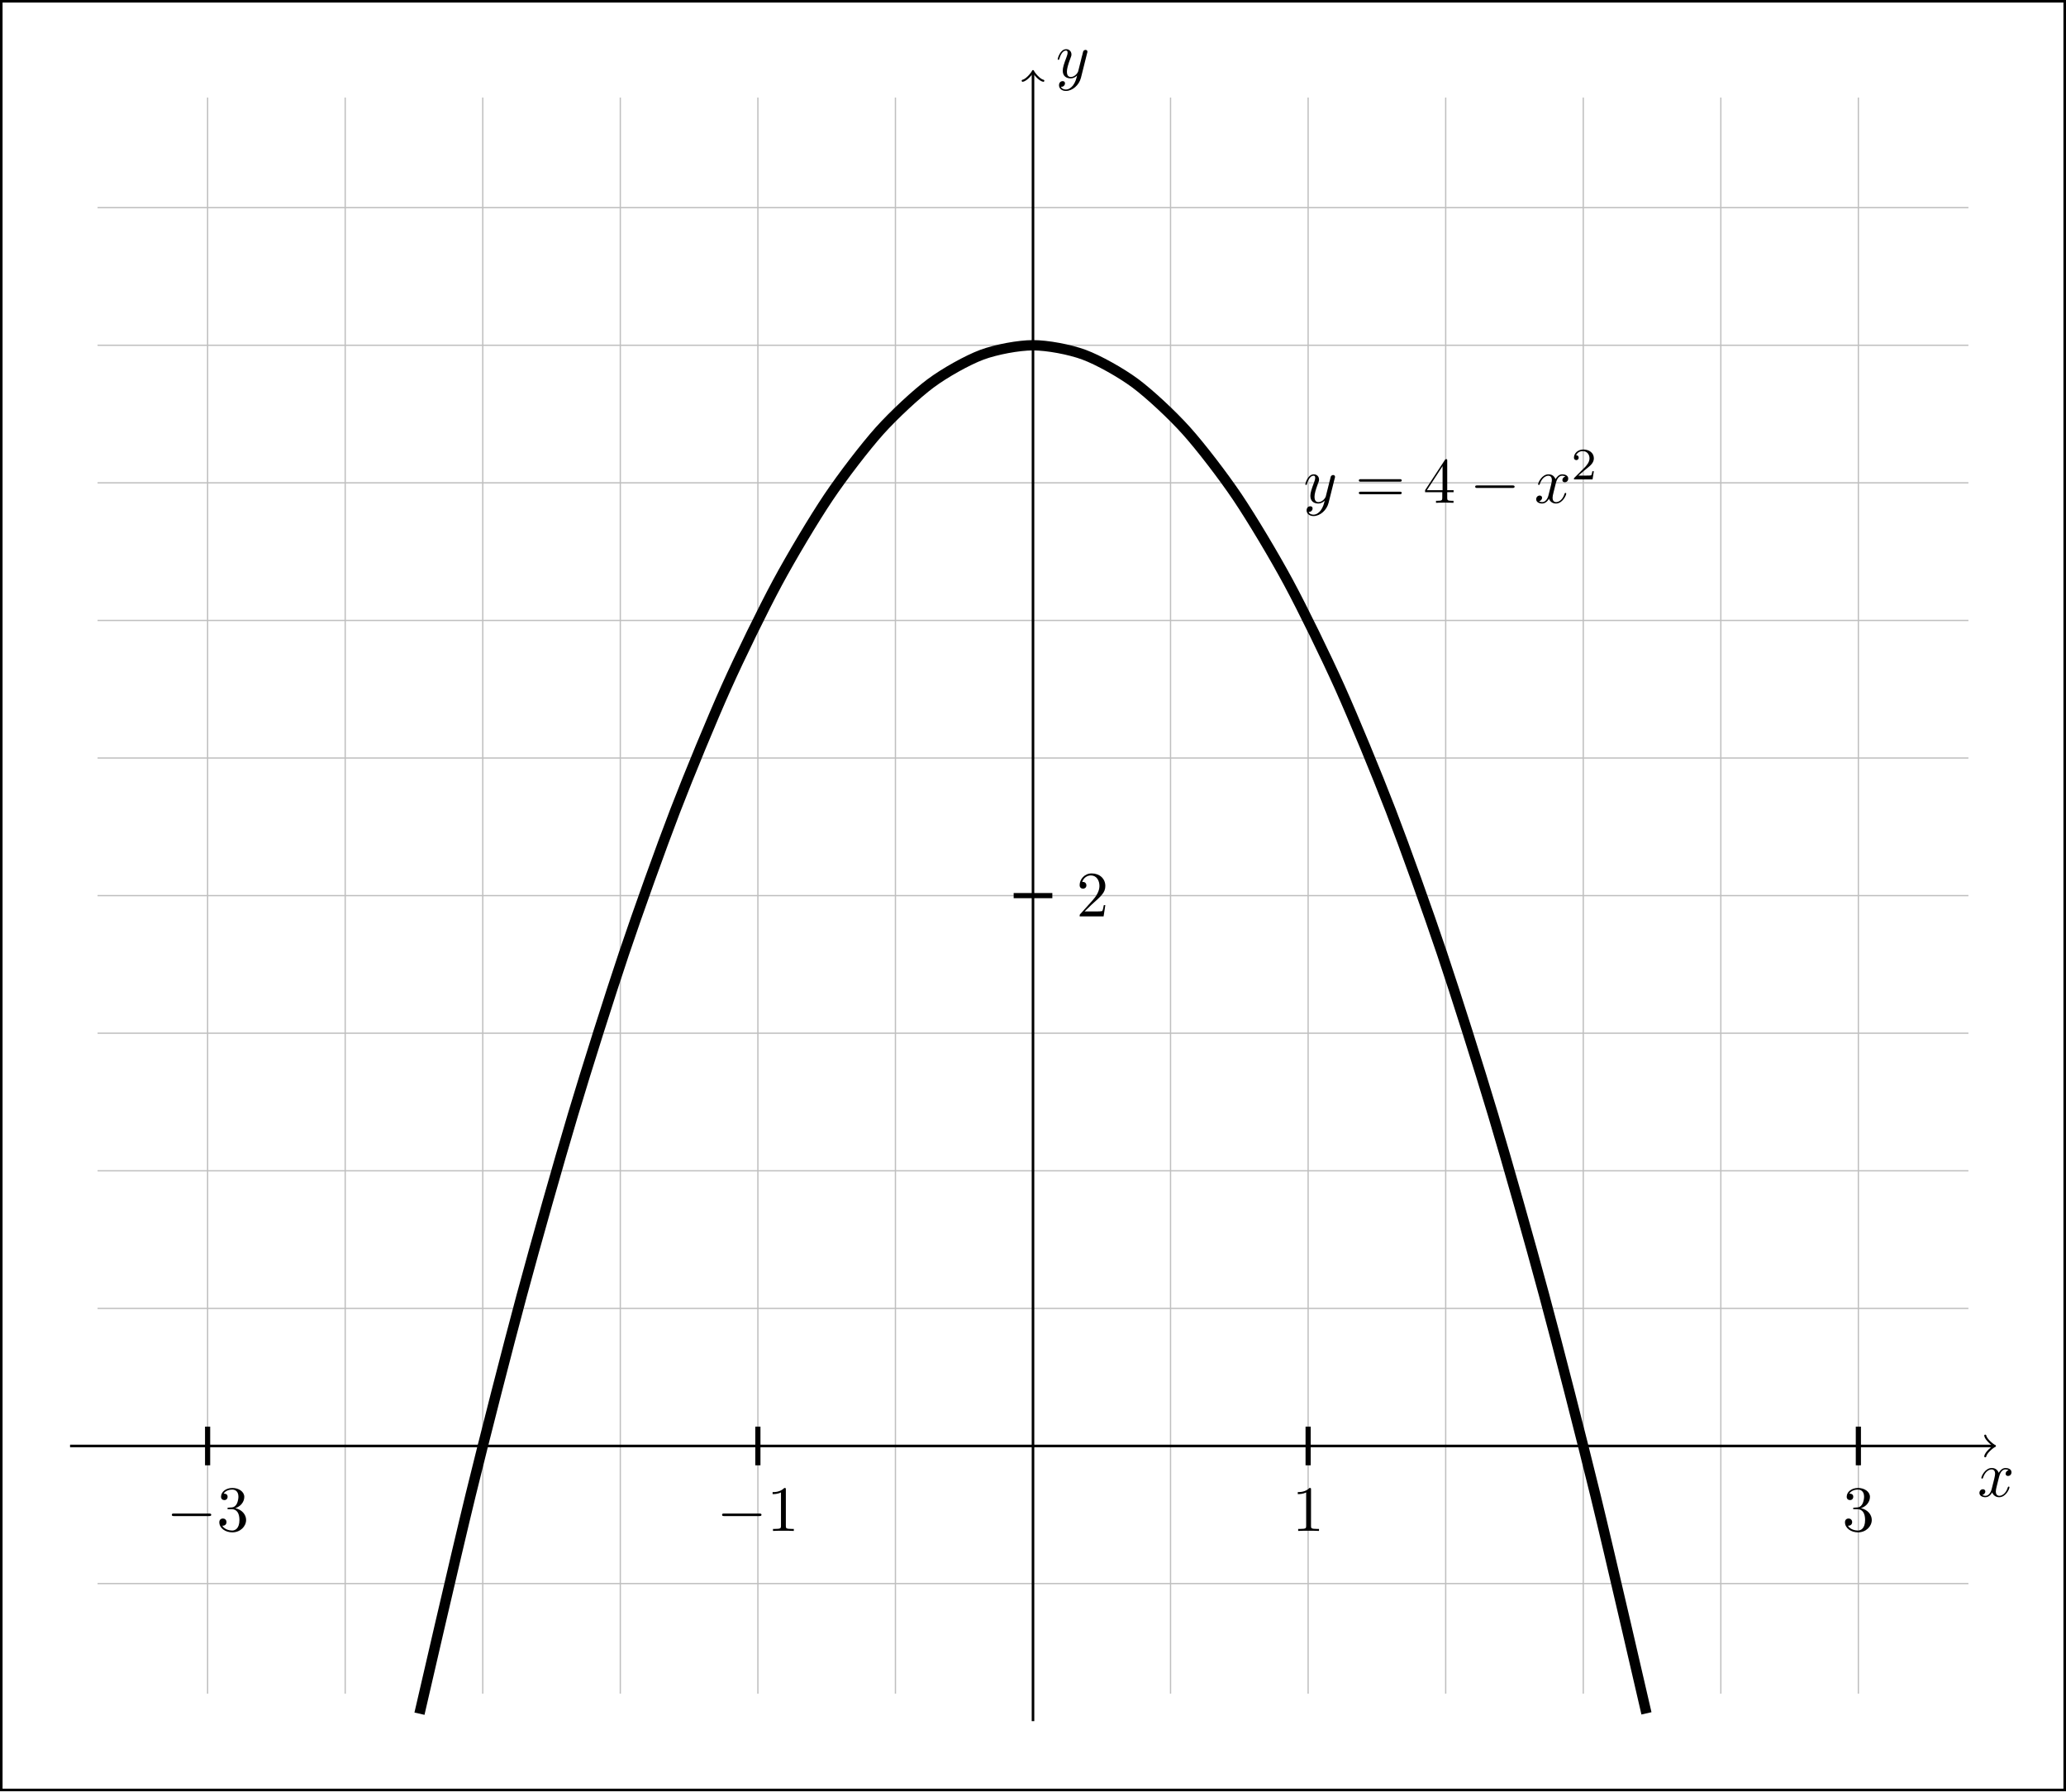
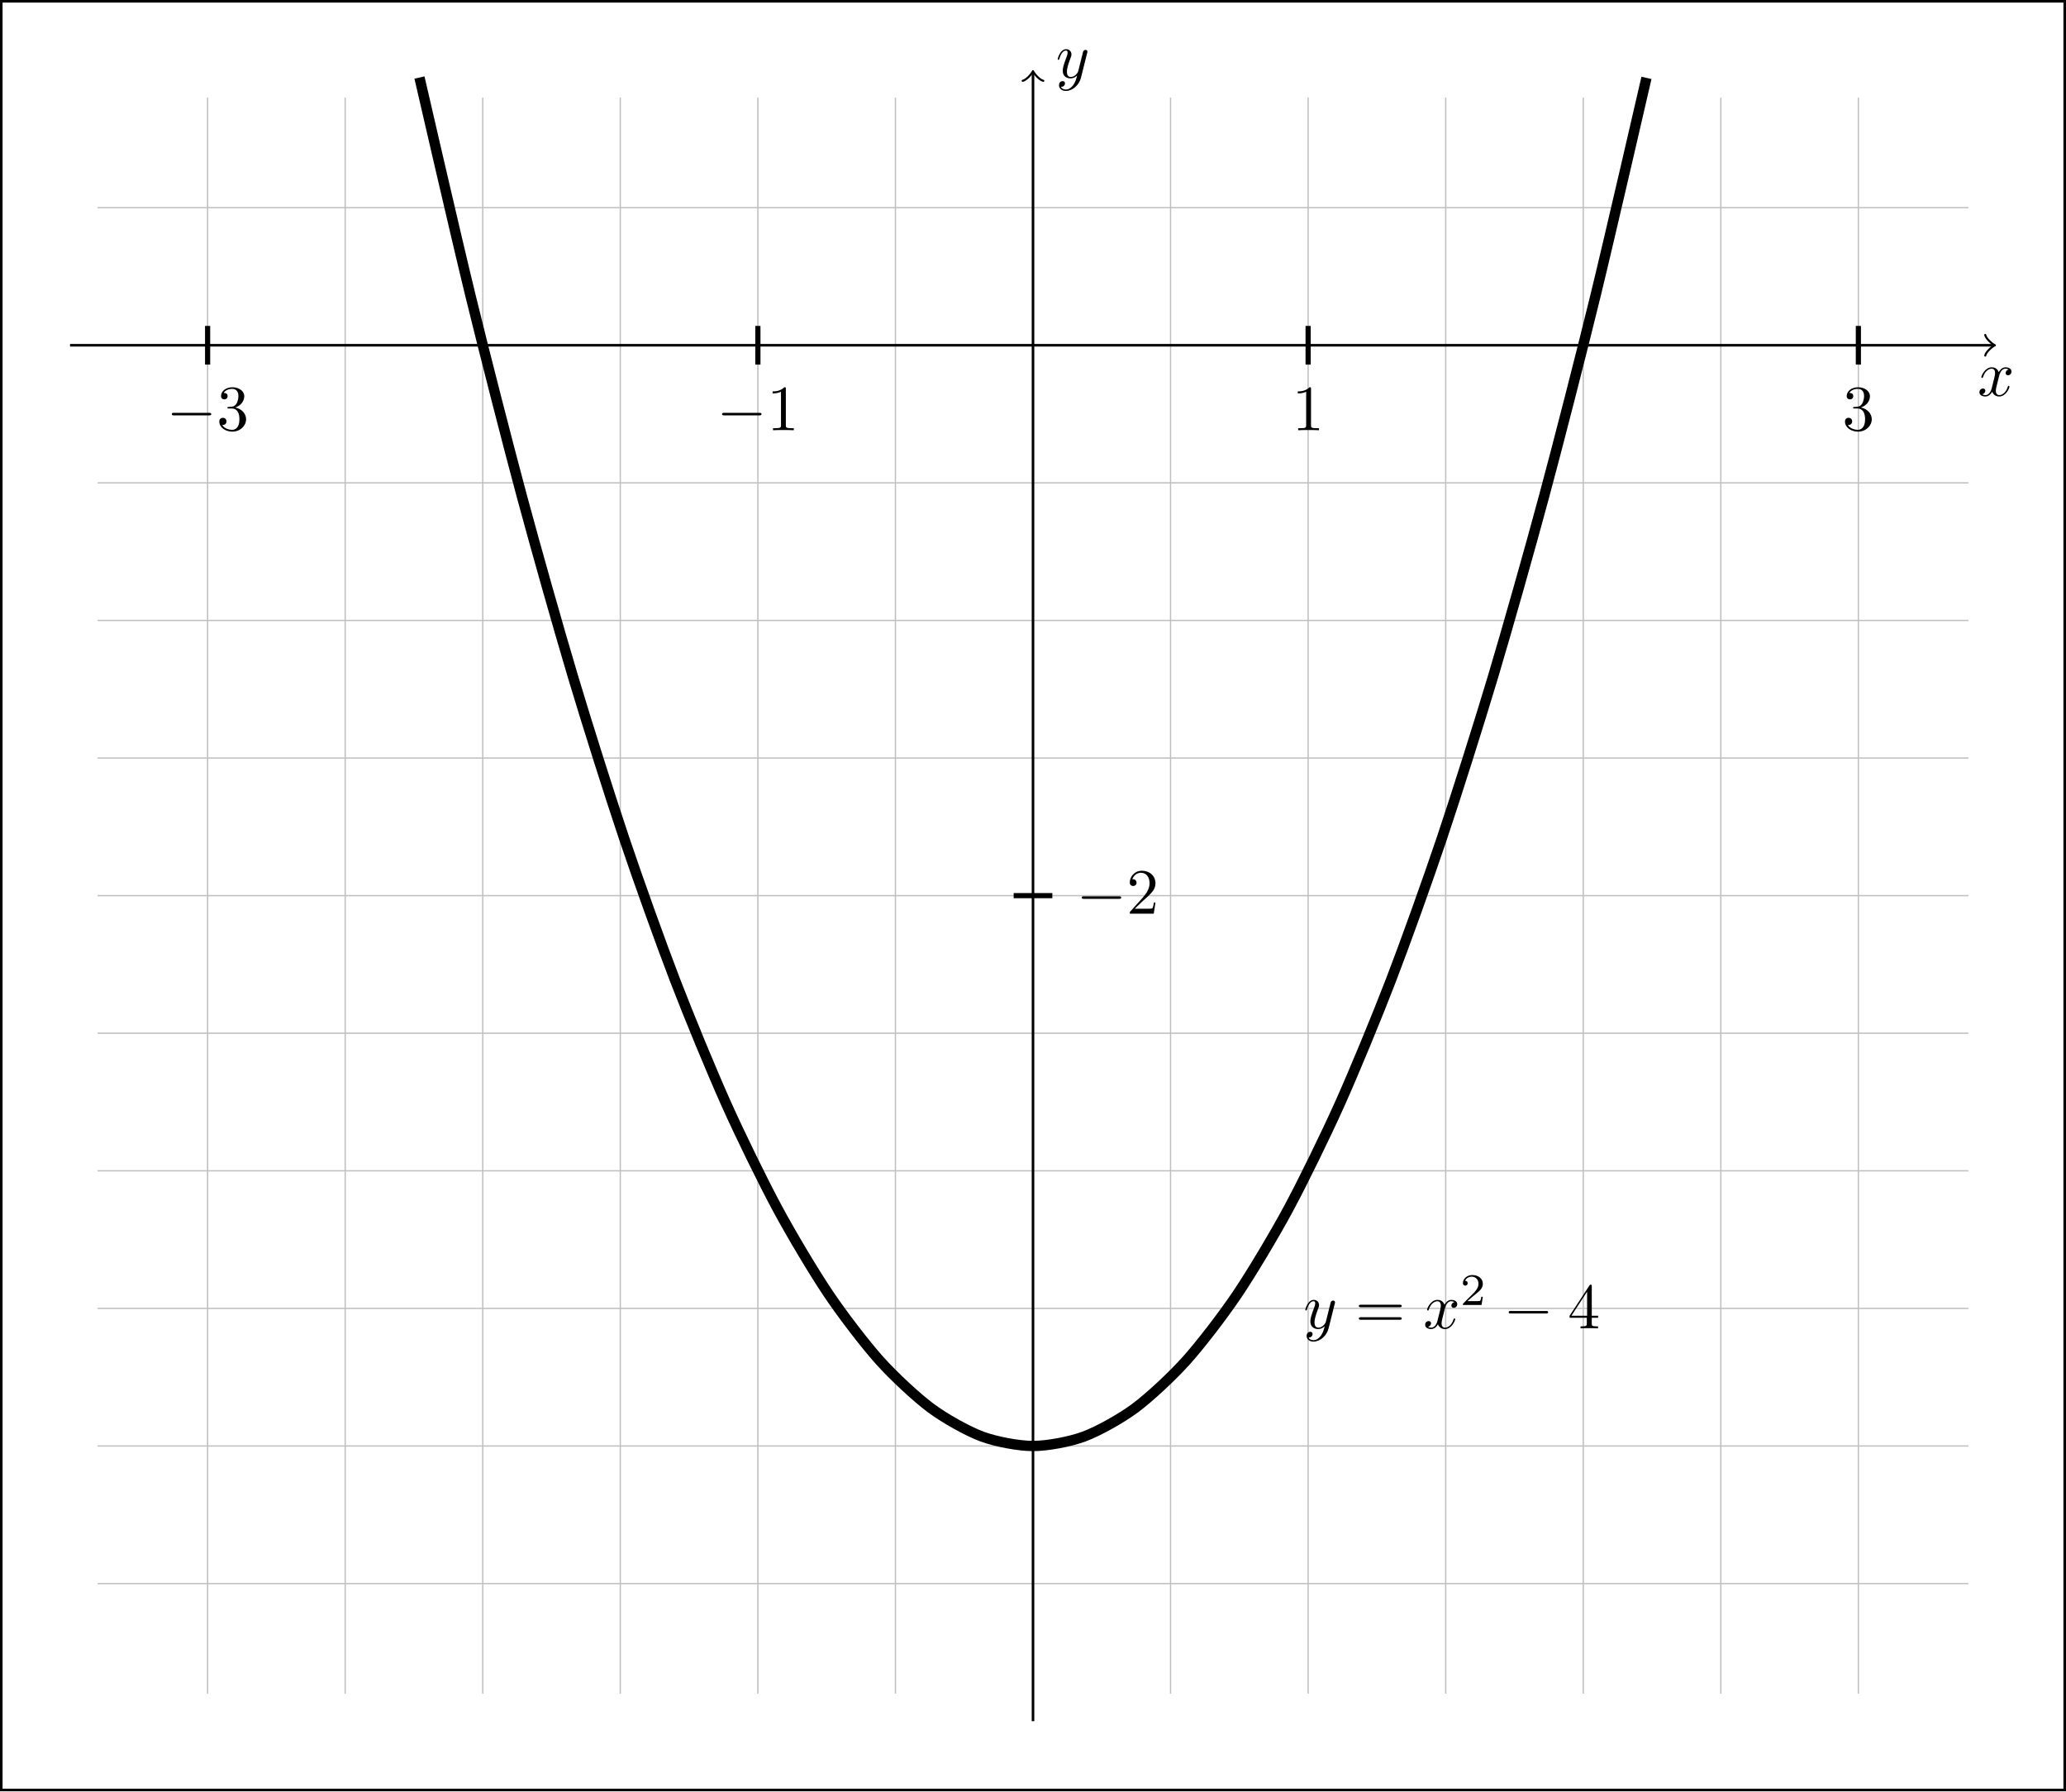
<svg xmlns="http://www.w3.org/2000/svg" xmlns:xlink="http://www.w3.org/1999/xlink" width="319.296pt" height="276.776pt" viewBox="0 0 319.296 276.776" version="1.1">
  <defs>
    <g>
      <symbol overflow="visible" id="glyph0-0">
        <path style="stroke:none;" d="" />
      </symbol>
      <symbol overflow="visible" id="glyph0-1">
        <path style="stroke:none;" d="M 3.328 -3.016 C 3.391 -3.266 3.625 -4.188 4.312 -4.188 C 4.359 -4.188 4.609 -4.188 4.812 -4.062 C 4.531 -4 4.344 -3.766 4.344 -3.516 C 4.344 -3.359 4.453 -3.172 4.719 -3.172 C 4.938 -3.172 5.25 -3.344 5.25 -3.75 C 5.25 -4.266 4.672 -4.406 4.328 -4.406 C 3.75 -4.406 3.406 -3.875 3.281 -3.656 C 3.031 -4.312 2.5 -4.406 2.203 -4.406 C 1.172 -4.406 0.594 -3.125 0.594 -2.875 C 0.594 -2.766 0.703 -2.766 0.719 -2.766 C 0.797 -2.766 0.828 -2.797 0.844 -2.875 C 1.188 -3.938 1.844 -4.188 2.188 -4.188 C 2.375 -4.188 2.719 -4.094 2.719 -3.516 C 2.719 -3.203 2.547 -2.547 2.188 -1.141 C 2.031 -0.531 1.672 -0.109 1.234 -0.109 C 1.172 -0.109 0.953 -0.109 0.734 -0.234 C 0.984 -0.297 1.203 -0.5 1.203 -0.781 C 1.203 -1.047 0.984 -1.125 0.844 -1.125 C 0.531 -1.125 0.297 -0.875 0.297 -0.547 C 0.297 -0.094 0.781 0.109 1.219 0.109 C 1.891 0.109 2.25 -0.594 2.266 -0.641 C 2.391 -0.281 2.75 0.109 3.344 0.109 C 4.375 0.109 4.938 -1.172 4.938 -1.422 C 4.938 -1.531 4.859 -1.531 4.828 -1.531 C 4.734 -1.531 4.719 -1.484 4.688 -1.422 C 4.359 -0.344 3.688 -0.109 3.375 -0.109 C 2.984 -0.109 2.828 -0.422 2.828 -0.766 C 2.828 -0.984 2.875 -1.203 2.984 -1.641 Z M 3.328 -3.016 " />
      </symbol>
      <symbol overflow="visible" id="glyph0-2">
        <path style="stroke:none;" d="M 4.844 -3.797 C 4.891 -3.938 4.891 -3.953 4.891 -4.031 C 4.891 -4.203 4.75 -4.297 4.594 -4.297 C 4.5 -4.297 4.344 -4.234 4.25 -4.094 C 4.234 -4.031 4.141 -3.734 4.109 -3.547 C 4.031 -3.297 3.969 -3.016 3.906 -2.75 L 3.453 -0.953 C 3.422 -0.812 2.984 -0.109 2.328 -0.109 C 1.828 -0.109 1.719 -0.547 1.719 -0.922 C 1.719 -1.375 1.891 -2 2.219 -2.875 C 2.375 -3.281 2.422 -3.391 2.422 -3.594 C 2.422 -4.031 2.109 -4.406 1.609 -4.406 C 0.656 -4.406 0.297 -2.953 0.297 -2.875 C 0.297 -2.766 0.391 -2.766 0.406 -2.766 C 0.516 -2.766 0.516 -2.797 0.562 -2.953 C 0.844 -3.891 1.234 -4.188 1.578 -4.188 C 1.656 -4.188 1.828 -4.188 1.828 -3.875 C 1.828 -3.625 1.719 -3.359 1.656 -3.172 C 1.25 -2.109 1.078 -1.547 1.078 -1.078 C 1.078 -0.188 1.703 0.109 2.297 0.109 C 2.688 0.109 3.016 -0.062 3.297 -0.344 C 3.172 0.172 3.047 0.672 2.656 1.203 C 2.391 1.531 2.016 1.828 1.562 1.828 C 1.422 1.828 0.969 1.797 0.797 1.406 C 0.953 1.406 1.094 1.406 1.219 1.281 C 1.328 1.203 1.422 1.062 1.422 0.875 C 1.422 0.562 1.156 0.531 1.062 0.531 C 0.828 0.531 0.5 0.688 0.5 1.172 C 0.5 1.672 0.938 2.047 1.562 2.047 C 2.578 2.047 3.609 1.141 3.891 0.016 Z M 4.844 -3.797 " />
      </symbol>
      <symbol overflow="visible" id="glyph1-0">
        <path style="stroke:none;" d="" />
      </symbol>
      <symbol overflow="visible" id="glyph1-1">
        <path style="stroke:none;" d="M 6.844 -3.266 C 7 -3.266 7.188 -3.266 7.188 -3.453 C 7.188 -3.656 7 -3.656 6.859 -3.656 L 0.891 -3.656 C 0.75 -3.656 0.562 -3.656 0.562 -3.453 C 0.562 -3.266 0.75 -3.266 0.891 -3.266 Z M 6.859 -1.328 C 7 -1.328 7.188 -1.328 7.188 -1.531 C 7.188 -1.719 7 -1.719 6.844 -1.719 L 0.891 -1.719 C 0.75 -1.719 0.562 -1.719 0.562 -1.531 C 0.562 -1.328 0.75 -1.328 0.891 -1.328 Z M 6.859 -1.328 " />
      </symbol>
      <symbol overflow="visible" id="glyph1-2">
        <path style="stroke:none;" d="M 2.938 -1.641 L 2.938 -0.781 C 2.938 -0.422 2.906 -0.312 2.172 -0.312 L 1.969 -0.312 L 1.969 0 C 2.375 -0.031 2.891 -0.031 3.312 -0.031 C 3.734 -0.031 4.25 -0.031 4.672 0 L 4.672 -0.312 L 4.453 -0.312 C 3.719 -0.312 3.703 -0.422 3.703 -0.781 L 3.703 -1.641 L 4.688 -1.641 L 4.688 -1.953 L 3.703 -1.953 L 3.703 -6.484 C 3.703 -6.688 3.703 -6.75 3.531 -6.75 C 3.453 -6.75 3.422 -6.75 3.344 -6.625 L 0.281 -1.953 L 0.281 -1.641 Z M 2.984 -1.953 L 0.562 -1.953 L 2.984 -5.672 Z M 2.984 -1.953 " />
      </symbol>
      <symbol overflow="visible" id="glyph1-3">
        <path style="stroke:none;" d="M 2.891 -3.516 C 3.703 -3.781 4.281 -4.469 4.281 -5.266 C 4.281 -6.078 3.406 -6.641 2.453 -6.641 C 1.453 -6.641 0.688 -6.047 0.688 -5.281 C 0.688 -4.953 0.906 -4.766 1.203 -4.766 C 1.5 -4.766 1.703 -4.984 1.703 -5.281 C 1.703 -5.766 1.234 -5.766 1.094 -5.766 C 1.391 -6.266 2.047 -6.391 2.406 -6.391 C 2.828 -6.391 3.375 -6.172 3.375 -5.281 C 3.375 -5.156 3.344 -4.578 3.094 -4.141 C 2.797 -3.656 2.453 -3.625 2.203 -3.625 C 2.125 -3.609 1.891 -3.594 1.812 -3.594 C 1.734 -3.578 1.672 -3.562 1.672 -3.469 C 1.672 -3.359 1.734 -3.359 1.906 -3.359 L 2.344 -3.359 C 3.156 -3.359 3.531 -2.688 3.531 -1.703 C 3.531 -0.344 2.844 -0.062 2.406 -0.062 C 1.969 -0.062 1.219 -0.234 0.875 -0.812 C 1.219 -0.766 1.531 -0.984 1.531 -1.359 C 1.531 -1.719 1.266 -1.922 0.984 -1.922 C 0.734 -1.922 0.422 -1.781 0.422 -1.344 C 0.422 -0.438 1.344 0.219 2.438 0.219 C 3.656 0.219 4.562 -0.688 4.562 -1.703 C 4.562 -2.516 3.922 -3.297 2.891 -3.516 Z M 2.891 -3.516 " />
      </symbol>
      <symbol overflow="visible" id="glyph1-4">
        <path style="stroke:none;" d="M 2.938 -6.375 C 2.938 -6.625 2.938 -6.641 2.703 -6.641 C 2.078 -6 1.203 -6 0.891 -6 L 0.891 -5.688 C 1.094 -5.688 1.672 -5.688 2.188 -5.953 L 2.188 -0.781 C 2.188 -0.422 2.156 -0.312 1.266 -0.312 L 0.953 -0.312 L 0.953 0 C 1.297 -0.031 2.156 -0.031 2.562 -0.031 C 2.953 -0.031 3.828 -0.031 4.172 0 L 4.172 -0.312 L 3.859 -0.312 C 2.953 -0.312 2.938 -0.422 2.938 -0.781 Z M 2.938 -6.375 " />
      </symbol>
      <symbol overflow="visible" id="glyph1-5">
        <path style="stroke:none;" d="M 1.266 -0.766 L 2.328 -1.797 C 3.875 -3.172 4.469 -3.703 4.469 -4.703 C 4.469 -5.844 3.578 -6.641 2.359 -6.641 C 1.234 -6.641 0.5 -5.719 0.5 -4.828 C 0.5 -4.281 1 -4.281 1.031 -4.281 C 1.203 -4.281 1.547 -4.391 1.547 -4.812 C 1.547 -5.062 1.359 -5.328 1.016 -5.328 C 0.938 -5.328 0.922 -5.328 0.891 -5.312 C 1.109 -5.969 1.656 -6.328 2.234 -6.328 C 3.141 -6.328 3.562 -5.516 3.562 -4.703 C 3.562 -3.906 3.078 -3.125 2.516 -2.5 L 0.609 -0.375 C 0.5 -0.266 0.5 -0.234 0.5 0 L 4.203 0 L 4.469 -1.734 L 4.234 -1.734 C 4.172 -1.438 4.109 -1 4 -0.844 C 3.938 -0.766 3.281 -0.766 3.062 -0.766 Z M 1.266 -0.766 " />
      </symbol>
      <symbol overflow="visible" id="glyph2-0">
        <path style="stroke:none;" d="" />
      </symbol>
      <symbol overflow="visible" id="glyph2-1">
-         <path style="stroke:none;" d="M 6.562 -2.297 C 6.734 -2.297 6.922 -2.297 6.922 -2.5 C 6.922 -2.688 6.734 -2.688 6.562 -2.688 L 1.172 -2.688 C 1 -2.688 0.828 -2.688 0.828 -2.5 C 0.828 -2.297 1 -2.297 1.172 -2.297 Z M 6.562 -2.297 " />
+         <path style="stroke:none;" d="M 3.516 -1.266 L 3.281 -1.266 C 3.266 -1.109 3.188 -0.703 3.094 -0.641 C 3.047 -0.594 2.516 -0.594 2.406 -0.594 L 1.125 -0.594 C 1.859 -1.234 2.109 -1.438 2.516 -1.766 C 3.031 -2.172 3.516 -2.609 3.516 -3.266 C 3.516 -4.109 2.781 -4.625 1.891 -4.625 C 1.031 -4.625 0.438 -4.016 0.438 -3.375 C 0.438 -3.031 0.734 -2.984 0.812 -2.984 C 0.969 -2.984 1.172 -3.109 1.172 -3.359 C 1.172 -3.484 1.125 -3.734 0.766 -3.734 C 0.984 -4.219 1.453 -4.375 1.781 -4.375 C 2.484 -4.375 2.844 -3.828 2.844 -3.266 C 2.844 -2.656 2.406 -2.188 2.188 -1.938 L 0.516 -0.266 C 0.438 -0.203 0.438 -0.188 0.438 0 L 3.312 0 Z M 3.516 -1.266 " />
      </symbol>
      <symbol overflow="visible" id="glyph3-0">
        <path style="stroke:none;" d="" />
      </symbol>
      <symbol overflow="visible" id="glyph3-1">
-         <path style="stroke:none;" d="M 3.516 -1.266 L 3.281 -1.266 C 3.266 -1.109 3.188 -0.703 3.094 -0.641 C 3.047 -0.594 2.516 -0.594 2.406 -0.594 L 1.125 -0.594 C 1.859 -1.234 2.109 -1.438 2.516 -1.766 C 3.031 -2.172 3.516 -2.609 3.516 -3.266 C 3.516 -4.109 2.781 -4.625 1.891 -4.625 C 1.031 -4.625 0.438 -4.016 0.438 -3.375 C 0.438 -3.031 0.734 -2.984 0.812 -2.984 C 0.969 -2.984 1.172 -3.109 1.172 -3.359 C 1.172 -3.484 1.125 -3.734 0.766 -3.734 C 0.984 -4.219 1.453 -4.375 1.781 -4.375 C 2.484 -4.375 2.844 -3.828 2.844 -3.266 C 2.844 -2.656 2.406 -2.188 2.188 -1.938 L 0.516 -0.266 C 0.438 -0.203 0.438 -0.188 0.438 0 L 3.312 0 Z M 3.516 -1.266 " />
+         <path style="stroke:none;" d="M 6.562 -2.297 C 6.734 -2.297 6.922 -2.297 6.922 -2.5 C 6.922 -2.688 6.734 -2.688 6.562 -2.688 L 1.172 -2.688 C 1 -2.688 0.828 -2.688 0.828 -2.5 C 0.828 -2.297 1 -2.297 1.172 -2.297 Z M 6.562 -2.297 " />
      </symbol>
    </g>
-     <clipPath id="clip1">
-       <path d="M 42 30 L 277 30 L 277 276.777 L 42 276.777 Z M 42 30 " />
-     </clipPath>
  </defs>
  <g id="surface1">
-     <path style="fill-rule:nonzero;fill:rgb(100%,100%,100%);fill-opacity:1;stroke-width:0.399;stroke-linecap:butt;stroke-linejoin:miter;stroke:rgb(0%,0%,0%);stroke-opacity:1;stroke-miterlimit:10;" d="M -159.453 -53.151 L -159.453 223.232 L 159.45 223.232 L 159.45 -53.151 Z M -159.453 -53.151 " transform="matrix(1,0,0,-1,159.648,223.427)" />
-     <path style="fill:none;stroke-width:0.199;stroke-linecap:butt;stroke-linejoin:miter;stroke:rgb(75%,75%,75%);stroke-opacity:1;stroke-miterlimit:10;" d="M -144.57 -21.261 L 144.567 -21.261 M -144.57 0.001 L 144.567 0.001 M -144.57 21.259 L 144.567 21.259 M -144.57 42.521 L 144.567 42.521 M -144.57 63.779 L 144.567 63.779 M -144.57 85.04 L 144.567 85.04 M -144.57 106.302 L 144.567 106.302 M -144.57 127.56 L 144.567 127.56 M -144.57 148.822 L 144.567 148.822 M -144.57 170.079 L 144.567 170.079 M -144.57 191.341 L 144.567 191.341 M -127.562 -38.268 L -127.562 208.349 M -106.3 -38.268 L -106.3 208.349 M -85.039 -38.268 L -85.039 208.349 M -63.781 -38.268 L -63.781 208.349 M -42.519 -38.268 L -42.519 208.349 M -21.261 -38.268 L -21.261 208.349 M 0 -38.268 L 0 208.349 M 21.258 -38.268 L 21.258 208.349 M 42.52 -38.268 L 42.52 208.349 M 63.782 -38.268 L 63.782 208.349 M 85.04 -38.268 L 85.04 208.349 M 106.301 -38.268 L 106.301 208.349 M 127.559 -38.268 L 127.559 208.349 " transform="matrix(1,0,0,-1,159.648,223.427)" />
-     <path style="fill:none;stroke-width:0.399;stroke-linecap:butt;stroke-linejoin:miter;stroke:rgb(0%,0%,0%);stroke-opacity:1;stroke-miterlimit:10;" d="M -148.82 0.001 L 148.364 0.001 " transform="matrix(1,0,0,-1,159.648,223.427)" />
-     <path style="fill:none;stroke-width:0.319;stroke-linecap:round;stroke-linejoin:round;stroke:rgb(0%,0%,0%);stroke-opacity:1;stroke-miterlimit:10;" d="M -1.194 1.595 C -1.096 0.997 0.001 0.099 0.298 0.001 C 0.001 -0.1 -1.096 -0.995 -1.194 -1.593 " transform="matrix(1,0,0,-1,308.0105,223.427)" />
+     <path style="fill-rule:nonzero;fill:rgb(100%,100%,100%);fill-opacity:1;stroke-width:0.399;stroke-linecap:butt;stroke-linejoin:miter;stroke:rgb(0%,0%,0%);stroke-opacity:1;stroke-miterlimit:10;" d="M -159.453 -223.233 L -159.453 53.15 L 159.45 53.15 L 159.45 -223.233 Z M -159.453 -223.233 " transform="matrix(1,0,0,-1,159.648,53.349)" />
+     <path style="fill:none;stroke-width:0.199;stroke-linecap:butt;stroke-linejoin:miter;stroke:rgb(75%,75%,75%);stroke-opacity:1;stroke-miterlimit:10;" d="M -144.57 -191.342 L 144.567 -191.342 M -144.57 -170.081 L 144.567 -170.081 M -144.57 -148.819 L 144.567 -148.819 M -144.57 -127.561 L 144.567 -127.561 M -144.57 -106.299 L 144.567 -106.299 M -144.57 -85.042 L 144.567 -85.042 M -144.57 -63.78 L 144.567 -63.78 M -144.57 -42.522 L 144.567 -42.522 M -144.57 -21.26 L 144.567 -21.26 M -144.57 0.001 L 144.567 0.001 M -144.57 21.259 L 144.567 21.259 M -127.562 -208.35 L -127.562 38.267 M -106.3 -208.35 L -106.3 38.267 M -85.039 -208.35 L -85.039 38.267 M -63.781 -208.35 L -63.781 38.267 M -42.519 -208.35 L -42.519 38.267 M -21.261 -208.35 L -21.261 38.267 M 0 -208.35 L 0 38.267 M 21.258 -208.35 L 21.258 38.267 M 42.52 -208.35 L 42.52 38.267 M 63.782 -208.35 L 63.782 38.267 M 85.04 -208.35 L 85.04 38.267 M 106.301 -208.35 L 106.301 38.267 M 127.559 -208.35 L 127.559 38.267 " transform="matrix(1,0,0,-1,159.648,53.349)" />
+     <path style="fill:none;stroke-width:0.399;stroke-linecap:butt;stroke-linejoin:miter;stroke:rgb(0%,0%,0%);stroke-opacity:1;stroke-miterlimit:10;" d="M -148.82 0.001 L 148.364 0.001 " transform="matrix(1,0,0,-1,159.648,53.349)" />
+     <path style="fill:none;stroke-width:0.319;stroke-linecap:round;stroke-linejoin:round;stroke:rgb(0%,0%,0%);stroke-opacity:1;stroke-miterlimit:10;" d="M -1.194 1.595 C -1.096 0.997 0.001 0.099 0.298 0.001 C 0.001 -0.1 -1.096 -0.995 -1.194 -1.592 " transform="matrix(1,0,0,-1,308.0105,53.349)" />
    <g style="fill:rgb(0%,0%,0%);fill-opacity:1;">
-       <use xlink:href="#glyph0-1" x="305.62" y="231.236" />
+       <use xlink:href="#glyph0-1" x="305.62" y="61.158" />
    </g>
-     <path style="fill:none;stroke-width:0.399;stroke-linecap:butt;stroke-linejoin:miter;stroke:rgb(0%,0%,0%);stroke-opacity:1;stroke-miterlimit:10;" d="M 0 -42.518 L 0 212.142 " transform="matrix(1,0,0,-1,159.648,223.427)" />
-     <path style="fill:none;stroke-width:0.319;stroke-linecap:round;stroke-linejoin:round;stroke:rgb(0%,0%,0%);stroke-opacity:1;stroke-miterlimit:10;" d="M -1.196 1.593 C -1.095 0.996 -0.001 0.101 0.3 -0 C -0.001 -0.098 -1.095 -0.997 -1.196 -1.594 " transform="matrix(0,-1,-1,0,159.648,11.28422)" />
+     <path style="fill:none;stroke-width:0.399;stroke-linecap:butt;stroke-linejoin:miter;stroke:rgb(0%,0%,0%);stroke-opacity:1;stroke-miterlimit:10;" d="M 0 -212.6 L 0 42.064 " transform="matrix(1,0,0,-1,159.648,53.349)" />
+     <path style="fill:none;stroke-width:0.319;stroke-linecap:round;stroke-linejoin:round;stroke:rgb(0%,0%,0%);stroke-opacity:1;stroke-miterlimit:10;" d="M -1.197 1.593 C -1.096 0.996 0.002 0.101 0.299 -0 C 0.002 -0.098 -1.096 -0.997 -1.197 -1.594 " transform="matrix(0,-1,-1,0,159.648,11.28708)" />
    <g style="fill:rgb(0%,0%,0%);fill-opacity:1;">
      <use xlink:href="#glyph0-2" x="163.168" y="12.005" />
    </g>
-     <g clip-path="url(#clip1)" clip-rule="nonzero">
-       <path style="fill:none;stroke-width:1.594;stroke-linecap:butt;stroke-linejoin:miter;stroke:rgb(0%,0%,0%);stroke-opacity:1;stroke-miterlimit:10;" d="M -94.82 -41.366 C -94.82 -41.366 -89.113 -16.561 -86.918 -7.596 C -84.726 1.368 -81.21 15.091 -79.019 23.239 C -76.824 31.388 -73.308 43.802 -71.117 51.138 C -68.925 58.47 -65.406 69.579 -63.214 76.099 C -61.023 82.618 -57.507 92.419 -55.312 98.122 C -53.121 103.829 -49.605 112.322 -47.414 117.212 C -45.222 122.103 -41.703 129.29 -39.511 133.364 C -37.32 137.439 -33.804 143.322 -31.609 146.579 C -29.418 149.841 -25.902 154.415 -23.71 156.861 C -21.515 159.306 -18 162.575 -15.808 164.204 C -13.617 165.833 -10.101 167.794 -7.906 168.611 C -5.714 169.427 -2.199 170.079 -0.007 170.079 C 2.188 170.083 5.704 169.431 7.895 168.614 C 10.086 167.802 13.602 165.841 15.797 164.212 C 17.989 162.583 21.504 159.318 23.696 156.872 C 25.891 154.431 29.407 149.857 31.598 146.599 C 33.789 143.341 37.309 137.462 39.5 133.388 C 41.692 129.314 45.207 122.126 47.403 117.24 C 49.594 112.349 53.11 103.857 55.301 98.154 C 57.497 92.45 61.012 82.65 63.204 76.134 C 65.395 69.615 68.911 58.509 71.106 51.177 C 73.297 43.841 76.813 31.431 79.004 23.282 C 81.2 15.134 84.715 1.415 86.907 -7.55 C 89.098 -16.511 94.809 -41.315 94.809 -41.315 " transform="matrix(1,0,0,-1,159.648,223.427)" />
+     <path style="fill:none;stroke-width:1.594;stroke-linecap:butt;stroke-linejoin:miter;stroke:rgb(0%,0%,0%);stroke-opacity:1;stroke-miterlimit:10;" d="M -94.82 41.369 C -94.82 41.369 -89.113 16.56 -86.918 7.595 C -84.726 -1.37 -81.21 -15.088 -79.019 -23.241 C -76.824 -31.389 -73.308 -43.803 -71.117 -51.135 C -68.925 -58.471 -65.406 -69.581 -63.214 -76.1 C -61.023 -82.62 -57.507 -92.421 -55.312 -98.124 C -53.121 -103.827 -49.605 -112.323 -47.414 -117.213 C -45.222 -122.104 -41.703 -129.292 -39.511 -133.366 C -37.32 -137.44 -33.804 -143.323 -31.609 -146.581 C -29.418 -149.842 -25.902 -154.417 -23.71 -156.862 C -21.515 -159.307 -18 -162.573 -15.808 -164.206 C -13.617 -165.835 -10.101 -167.796 -7.906 -168.612 C -5.714 -169.424 -2.199 -170.081 -0.007 -170.081 C 2.188 -170.081 5.704 -169.428 7.895 -168.616 C 10.086 -167.799 13.602 -165.842 15.797 -164.214 C 17.989 -162.585 21.504 -159.319 23.696 -156.874 C 25.891 -154.428 29.407 -149.858 31.598 -146.6 C 33.789 -143.339 37.309 -137.46 39.5 -133.385 C 41.692 -129.315 45.207 -122.128 47.403 -117.237 C 49.594 -112.35 53.11 -103.858 55.301 -98.155 C 57.497 -92.452 61.012 -82.651 63.204 -76.131 C 65.395 -69.616 68.911 -58.51 71.106 -51.174 C 73.297 -43.842 76.813 -31.428 79.004 -23.28 C 81.2 -15.135 84.715 -1.413 86.907 7.548 C 89.098 16.509 94.809 41.314 94.809 41.314 " transform="matrix(1,0,0,-1,159.648,53.349)" />
+     <g style="fill:rgb(0%,0%,0%);fill-opacity:1;">
+       <use xlink:href="#glyph0-2" x="201.435" y="205.254" />
    </g>
    <g style="fill:rgb(0%,0%,0%);fill-opacity:1;">
-       <use xlink:href="#glyph0-2" x="201.435" y="77.695" />
+       <use xlink:href="#glyph1-1" x="209.444" y="205.254" />
    </g>
    <g style="fill:rgb(0%,0%,0%);fill-opacity:1;">
-       <use xlink:href="#glyph1-1" x="209.444" y="77.695" />
+       <use xlink:href="#glyph0-1" x="219.961" y="205.254" />
    </g>
    <g style="fill:rgb(0%,0%,0%);fill-opacity:1;">
-       <use xlink:href="#glyph1-2" x="219.963" y="77.695" />
+       <use xlink:href="#glyph2-1" x="225.654" y="201.638" />
    </g>
    <g style="fill:rgb(0%,0%,0%);fill-opacity:1;">
-       <use xlink:href="#glyph2-1" x="227.156" y="77.695" />
+       <use xlink:href="#glyph3-1" x="232.338" y="205.254" />
    </g>
    <g style="fill:rgb(0%,0%,0%);fill-opacity:1;">
-       <use xlink:href="#glyph0-1" x="237.118" y="77.695" />
+       <use xlink:href="#glyph1-2" x="242.3" y="205.254" />
+     </g>
+     <path style="fill:none;stroke-width:0.797;stroke-linecap:butt;stroke-linejoin:miter;stroke:rgb(0%,0%,0%);stroke-opacity:1;stroke-miterlimit:10;" d="M -127.562 2.99 L -127.562 -2.987 " transform="matrix(1,0,0,-1,159.648,53.349)" />
+     <g style="fill:rgb(0%,0%,0%);fill-opacity:1;">
+       <use xlink:href="#glyph3-1" x="25.724" y="66.477" />
    </g>
    <g style="fill:rgb(0%,0%,0%);fill-opacity:1;">
-       <use xlink:href="#glyph3-1" x="242.812" y="74.079" />
+       <use xlink:href="#glyph1-3" x="33.473" y="66.477" />
    </g>
-     <path style="fill:none;stroke-width:0.797;stroke-linecap:butt;stroke-linejoin:miter;stroke:rgb(0%,0%,0%);stroke-opacity:1;stroke-miterlimit:10;" d="M -127.562 2.99 L -127.562 -2.987 " transform="matrix(1,0,0,-1,159.648,223.427)" />
+     <path style="fill:none;stroke-width:0.797;stroke-linecap:butt;stroke-linejoin:miter;stroke:rgb(0%,0%,0%);stroke-opacity:1;stroke-miterlimit:10;" d="M -42.519 2.99 L -42.519 -2.987 " transform="matrix(1,0,0,-1,159.648,53.349)" />
    <g style="fill:rgb(0%,0%,0%);fill-opacity:1;">
-       <use xlink:href="#glyph2-1" x="25.724" y="236.555" />
+       <use xlink:href="#glyph3-1" x="110.763" y="66.477" />
    </g>
    <g style="fill:rgb(0%,0%,0%);fill-opacity:1;">
-       <use xlink:href="#glyph1-3" x="33.473" y="236.555" />
+       <use xlink:href="#glyph1-4" x="118.512" y="66.477" />
    </g>
-     <path style="fill:none;stroke-width:0.797;stroke-linecap:butt;stroke-linejoin:miter;stroke:rgb(0%,0%,0%);stroke-opacity:1;stroke-miterlimit:10;" d="M -42.519 2.99 L -42.519 -2.987 " transform="matrix(1,0,0,-1,159.648,223.427)" />
+     <path style="fill:none;stroke-width:0.797;stroke-linecap:butt;stroke-linejoin:miter;stroke:rgb(0%,0%,0%);stroke-opacity:1;stroke-miterlimit:10;" d="M 42.52 2.99 L 42.52 -2.987 " transform="matrix(1,0,0,-1,159.648,53.349)" />
    <g style="fill:rgb(0%,0%,0%);fill-opacity:1;">
-       <use xlink:href="#glyph2-1" x="110.763" y="236.555" />
+       <use xlink:href="#glyph1-4" x="199.677" y="66.477" />
+     </g>
+     <path style="fill:none;stroke-width:0.797;stroke-linecap:butt;stroke-linejoin:miter;stroke:rgb(0%,0%,0%);stroke-opacity:1;stroke-miterlimit:10;" d="M 127.559 2.99 L 127.559 -2.987 " transform="matrix(1,0,0,-1,159.648,53.349)" />
+     <g style="fill:rgb(0%,0%,0%);fill-opacity:1;">
+       <use xlink:href="#glyph1-3" x="284.716" y="66.477" />
+     </g>
+     <path style="fill:none;stroke-width:0.797;stroke-linecap:butt;stroke-linejoin:miter;stroke:rgb(0%,0%,0%);stroke-opacity:1;stroke-miterlimit:10;" d="M -2.988 -85.042 L 2.989 -85.042 " transform="matrix(1,0,0,-1,159.648,53.349)" />
+     <g style="fill:rgb(0%,0%,0%);fill-opacity:1;">
+       <use xlink:href="#glyph3-1" x="166.356" y="141.183" />
    </g>
    <g style="fill:rgb(0%,0%,0%);fill-opacity:1;">
-       <use xlink:href="#glyph1-4" x="118.512" y="236.555" />
-     </g>
-     <path style="fill:none;stroke-width:0.797;stroke-linecap:butt;stroke-linejoin:miter;stroke:rgb(0%,0%,0%);stroke-opacity:1;stroke-miterlimit:10;" d="M 42.52 2.99 L 42.52 -2.987 " transform="matrix(1,0,0,-1,159.648,223.427)" />
-     <g style="fill:rgb(0%,0%,0%);fill-opacity:1;">
-       <use xlink:href="#glyph1-4" x="199.677" y="236.555" />
-     </g>
-     <path style="fill:none;stroke-width:0.797;stroke-linecap:butt;stroke-linejoin:miter;stroke:rgb(0%,0%,0%);stroke-opacity:1;stroke-miterlimit:10;" d="M 127.559 2.99 L 127.559 -2.987 " transform="matrix(1,0,0,-1,159.648,223.427)" />
-     <g style="fill:rgb(0%,0%,0%);fill-opacity:1;">
-       <use xlink:href="#glyph1-3" x="284.716" y="236.555" />
-     </g>
-     <path style="fill:none;stroke-width:0.797;stroke-linecap:butt;stroke-linejoin:miter;stroke:rgb(0%,0%,0%);stroke-opacity:1;stroke-miterlimit:10;" d="M -2.988 85.04 L 2.989 85.04 " transform="matrix(1,0,0,-1,159.648,223.427)" />
-     <g style="fill:rgb(0%,0%,0%);fill-opacity:1;">
-       <use xlink:href="#glyph1-5" x="166.356" y="141.598" />
+       <use xlink:href="#glyph1-5" x="174.105" y="141.183" />
    </g>
  </g>
</svg>
